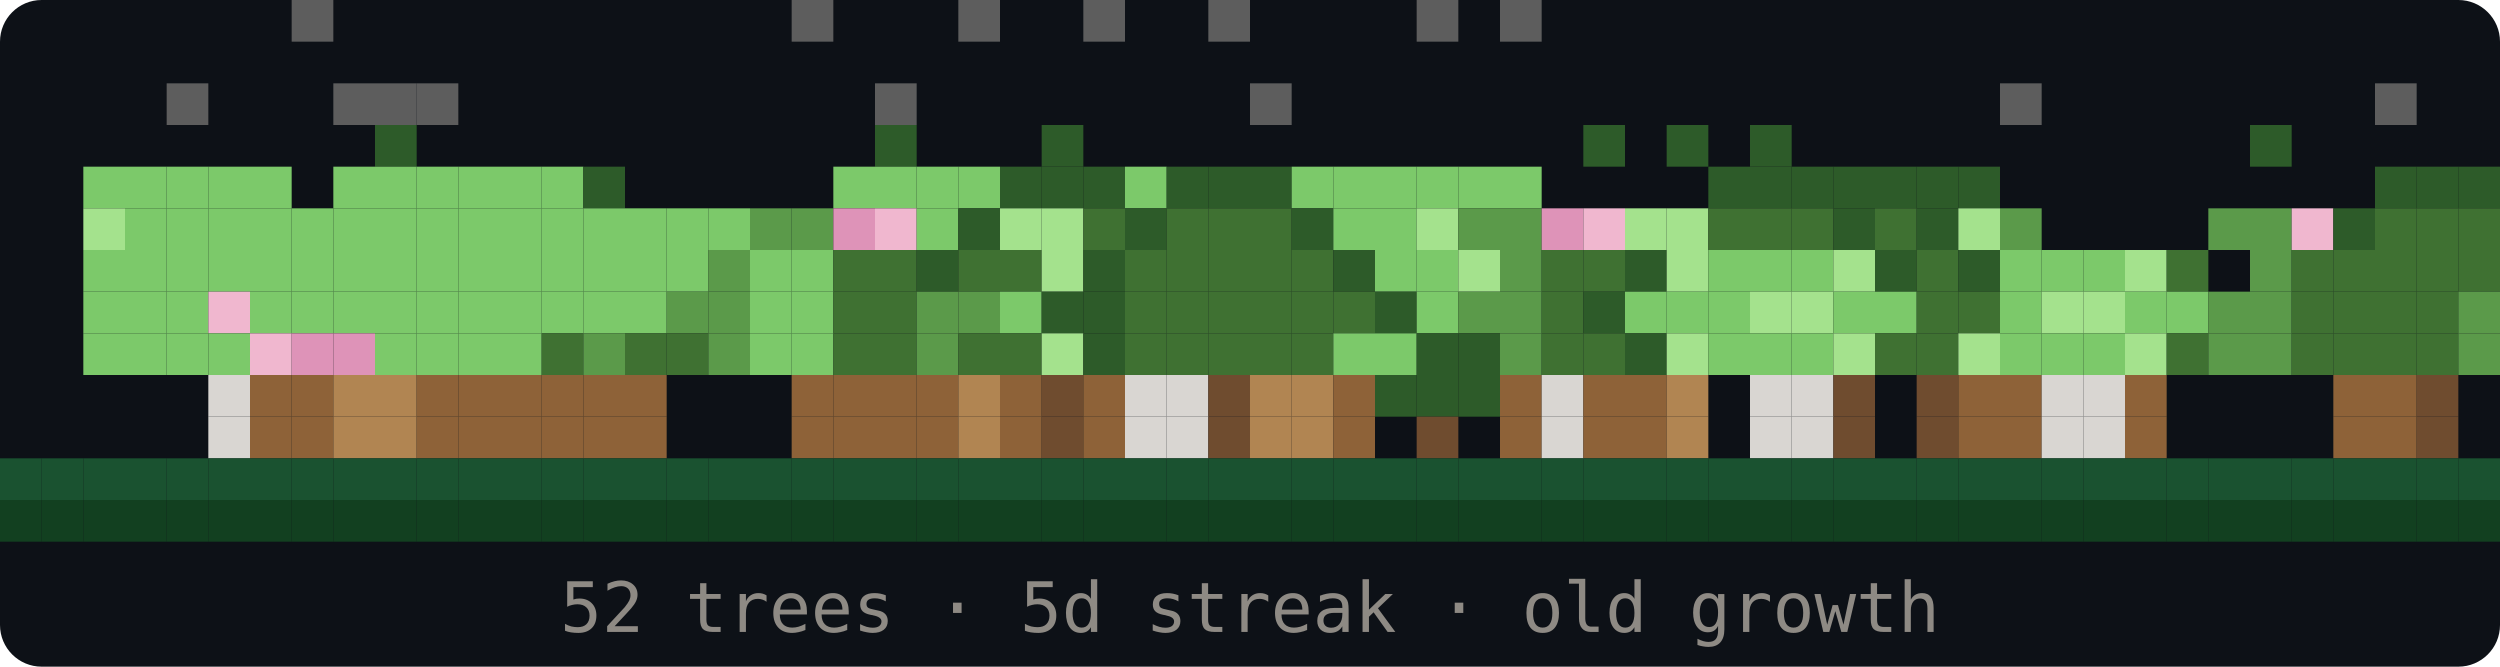
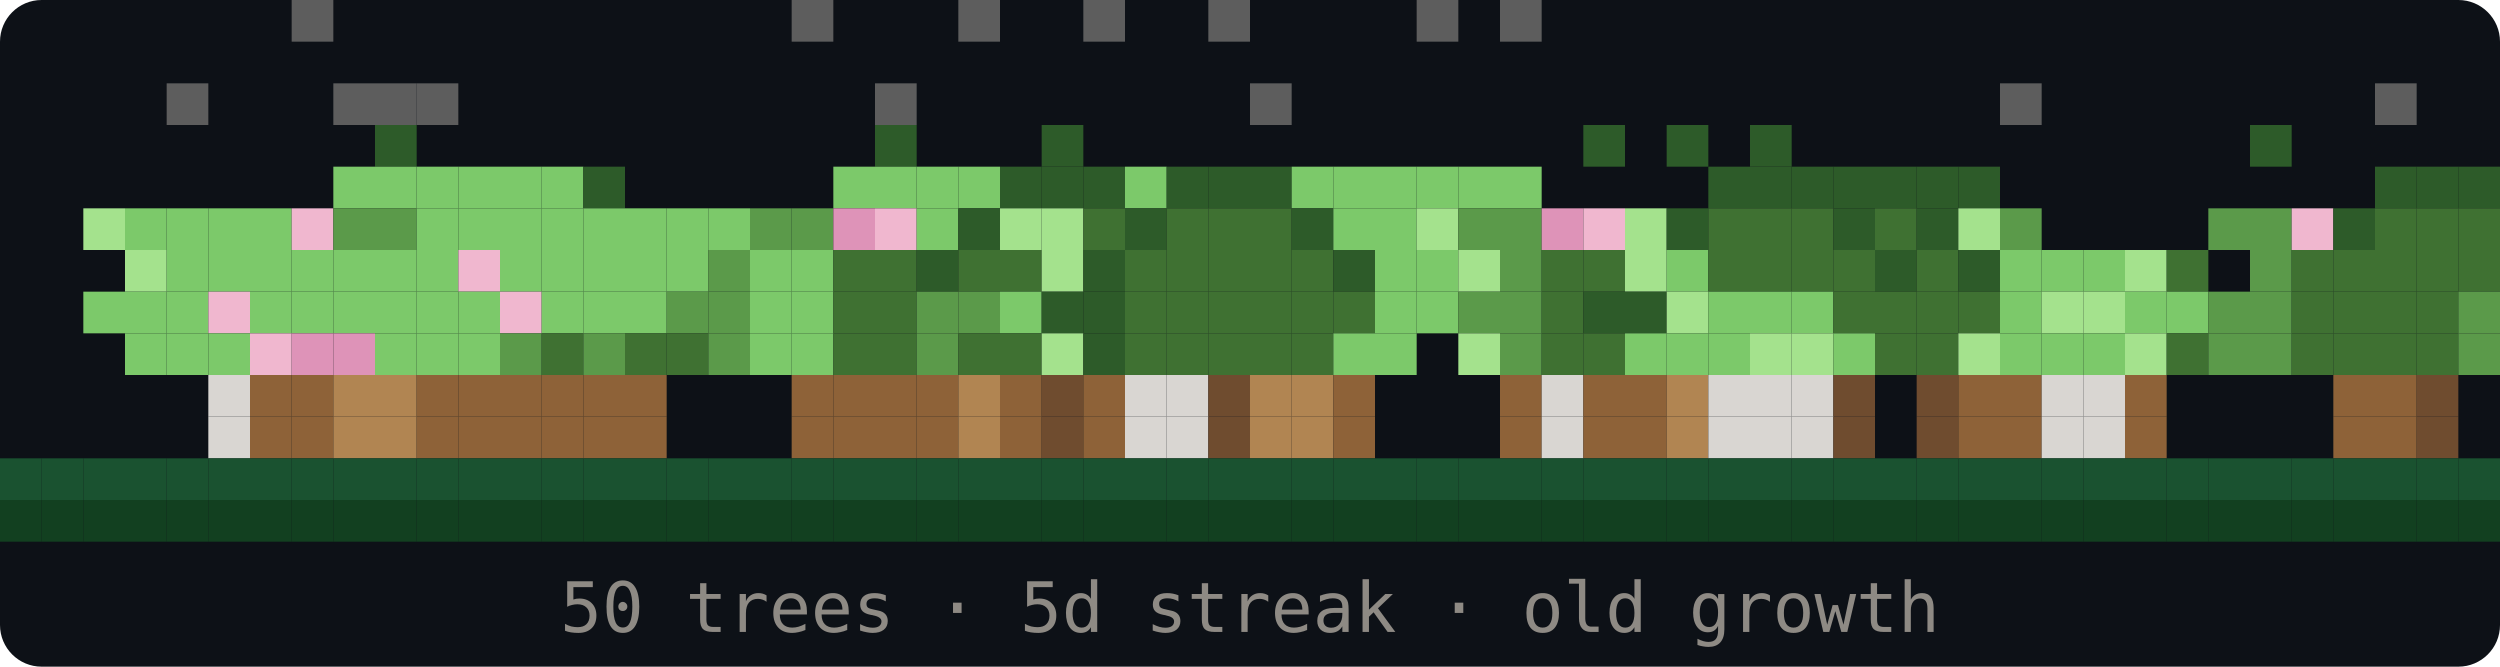
<svg xmlns="http://www.w3.org/2000/svg" width="360" height="96" viewBox="0 0 360 96">
  <rect width="360" height="96" fill="#0d1117" rx="6" />
  <rect x="42" y="0" width="6" height="6" fill="#5d5d5d" />
  <rect x="114" y="0" width="6" height="6" fill="#5d5d5d" />
  <rect x="138" y="0" width="6" height="6" fill="#5d5d5d" />
  <rect x="156" y="0" width="6" height="6" fill="#5d5d5d" />
  <rect x="174" y="0" width="6" height="6" fill="#5d5d5d" />
  <rect x="204" y="0" width="6" height="6" fill="#5d5d5d" />
  <rect x="216" y="0" width="6" height="6" fill="#5d5d5d" />
  <rect x="24" y="12" width="6" height="6" fill="#5d5d5d" />
  <rect x="48" y="12" width="6" height="6" fill="#5d5d5d" />
  <rect x="54" y="12" width="6" height="6" fill="#5d5d5d" />
  <rect x="60" y="12" width="6" height="6" fill="#5d5d5d" />
  <rect x="126" y="12" width="6" height="6" fill="#5d5d5d" />
  <rect x="180" y="12" width="6" height="6" fill="#5d5d5d" />
  <rect x="288" y="12" width="6" height="6" fill="#5d5d5d" />
  <rect x="342" y="12" width="6" height="6" fill="#5d5d5d" />
  <rect x="54" y="18" width="6" height="6" fill="#2d5b29" />
  <rect x="126" y="18" width="6" height="6" fill="#2d5b29" />
  <rect x="150" y="18" width="6" height="6" fill="#2d5b29" />
  <rect x="228" y="18" width="6" height="6" fill="#2d5b29" />
  <rect x="240" y="18" width="6" height="6" fill="#2d5b29" />
  <rect x="252" y="18" width="6" height="6" fill="#2d5b29" />
  <rect x="324" y="18" width="6" height="6" fill="#2d5b29" />
-   <rect x="12" y="24" width="6" height="6" fill="#7cc96a" />
-   <rect x="18" y="24" width="6" height="6" fill="#7cc96a" />
-   <rect x="24" y="24" width="6" height="6" fill="#7cc96a" />
-   <rect x="30" y="24" width="6" height="6" fill="#7cc96a" />
-   <rect x="36" y="24" width="6" height="6" fill="#7cc96a" />
  <rect x="48" y="24" width="6" height="6" fill="#7cc96a" />
  <rect x="54" y="24" width="6" height="6" fill="#7cc96a" />
  <rect x="60" y="24" width="6" height="6" fill="#7cc96a" />
  <rect x="66" y="24" width="6" height="6" fill="#7cc96a" />
  <rect x="72" y="24" width="6" height="6" fill="#7cc96a" />
  <rect x="78" y="24" width="6" height="6" fill="#7cc96a" />
  <rect x="84" y="24" width="6" height="6" fill="#2d5b29" />
  <rect x="120" y="24" width="6" height="6" fill="#7cc96a" />
  <rect x="126" y="24" width="6" height="6" fill="#7cc96a" />
  <rect x="132" y="24" width="6" height="6" fill="#7cc96a" />
  <rect x="138" y="24" width="6" height="6" fill="#7cc96a" />
  <rect x="144" y="24" width="6" height="6" fill="#2d5b29" />
  <rect x="150" y="24" width="6" height="6" fill="#2d5b29" />
  <rect x="156" y="24" width="6" height="6" fill="#2d5b29" />
  <rect x="162" y="24" width="6" height="6" fill="#7cc96a" />
  <rect x="168" y="24" width="6" height="6" fill="#2d5b29" />
  <rect x="174" y="24" width="6" height="6" fill="#2d5b29" />
  <rect x="180" y="24" width="6" height="6" fill="#2d5b29" />
  <rect x="186" y="24" width="6" height="6" fill="#7cc96a" />
  <rect x="192" y="24" width="6" height="6" fill="#7cc96a" />
  <rect x="198" y="24" width="6" height="6" fill="#7cc96a" />
  <rect x="204" y="24" width="6" height="6" fill="#7cc96a" />
  <rect x="210" y="24" width="6" height="6" fill="#7cc96a" />
  <rect x="216" y="24" width="6" height="6" fill="#7cc96a" />
  <rect x="246" y="24" width="6" height="6" fill="#2d5b29" />
  <rect x="252" y="24" width="6" height="6" fill="#2d5b29" />
  <rect x="258" y="24" width="6" height="6" fill="#2d5b29" />
  <rect x="264" y="24" width="6" height="6" fill="#2d5b29" />
  <rect x="270" y="24" width="6" height="6" fill="#2d5b29" />
  <rect x="276" y="24" width="6" height="6" fill="#2d5b29" />
  <rect x="282" y="24" width="6" height="6" fill="#2d5b29" />
  <rect x="342" y="24" width="6" height="6" fill="#2d5b29" />
  <rect x="348" y="24" width="6" height="6" fill="#2d5b29" />
  <rect x="354" y="24" width="6" height="6" fill="#2d5b29" />
  <rect x="12" y="30" width="6" height="6" fill="#a4e28d" />
  <rect x="18" y="30" width="6" height="6" fill="#7cc96a" />
  <rect x="24" y="30" width="6" height="6" fill="#7cc96a" />
  <rect x="30" y="30" width="6" height="6" fill="#7cc96a" />
  <rect x="36" y="30" width="6" height="6" fill="#7cc96a" />
-   <rect x="42" y="30" width="6" height="6" fill="#7cc96a" />
-   <rect x="48" y="30" width="6" height="6" fill="#7cc96a" />
-   <rect x="54" y="30" width="6" height="6" fill="#7cc96a" />
+   <rect x="42" y="30" width="6" height="6" fill="#f0b7cf" />
+   <rect x="48" y="30" width="6" height="6" fill="#5b9a4a" />
+   <rect x="54" y="30" width="6" height="6" fill="#5b9a4a" />
  <rect x="60" y="30" width="6" height="6" fill="#7cc96a" />
  <rect x="66" y="30" width="6" height="6" fill="#7cc96a" />
  <rect x="72" y="30" width="6" height="6" fill="#7cc96a" />
  <rect x="78" y="30" width="6" height="6" fill="#7cc96a" />
  <rect x="84" y="30" width="6" height="6" fill="#7cc96a" />
  <rect x="90" y="30" width="6" height="6" fill="#7cc96a" />
  <rect x="96" y="30" width="6" height="6" fill="#7cc96a" />
  <rect x="102" y="30" width="6" height="6" fill="#7cc96a" />
  <rect x="108" y="30" width="6" height="6" fill="#5b9a4a" />
  <rect x="114" y="30" width="6" height="6" fill="#5b9a4a" />
  <rect x="120" y="30" width="6" height="6" fill="#de93b8" />
  <rect x="126" y="30" width="6" height="6" fill="#f0b7cf" />
  <rect x="132" y="30" width="6" height="6" fill="#7cc96a" />
  <rect x="138" y="30" width="6" height="6" fill="#2d5b29" />
  <rect x="144" y="30" width="6" height="6" fill="#a4e28d" />
  <rect x="150" y="30" width="6" height="6" fill="#a4e28d" />
  <rect x="156" y="30" width="6" height="6" fill="#3f7132" />
  <rect x="162" y="30" width="6" height="6" fill="#2d5b29" />
  <rect x="168" y="30" width="6" height="6" fill="#3f7132" />
  <rect x="174" y="30" width="6" height="6" fill="#3f7132" />
  <rect x="180" y="30" width="6" height="6" fill="#3f7132" />
  <rect x="186" y="30" width="6" height="6" fill="#2d5b29" />
  <rect x="192" y="30" width="6" height="6" fill="#7cc96a" />
  <rect x="198" y="30" width="6" height="6" fill="#7cc96a" />
  <rect x="204" y="30" width="6" height="6" fill="#a4e28d" />
  <rect x="210" y="30" width="6" height="6" fill="#5b9a4a" />
  <rect x="216" y="30" width="6" height="6" fill="#5b9a4a" />
  <rect x="222" y="30" width="6" height="6" fill="#de93b8" />
  <rect x="228" y="30" width="6" height="6" fill="#f0b7cf" />
  <rect x="234" y="30" width="6" height="6" fill="#a4e28d" />
-   <rect x="240" y="30" width="6" height="6" fill="#a4e28d" />
+   <rect x="240" y="30" width="6" height="6" fill="#2d5b29" />
  <rect x="246" y="30" width="6" height="6" fill="#3f7132" />
  <rect x="252" y="30" width="6" height="6" fill="#3f7132" />
  <rect x="258" y="30" width="6" height="6" fill="#3f7132" />
  <rect x="264" y="30" width="6" height="6" fill="#2d5b29" />
  <rect x="270" y="30" width="6" height="6" fill="#3f7132" />
  <rect x="276" y="30" width="6" height="6" fill="#2d5b29" />
  <rect x="282" y="30" width="6" height="6" fill="#a4e28d" />
  <rect x="288" y="30" width="6" height="6" fill="#5b9a4a" />
  <rect x="318" y="30" width="6" height="6" fill="#5b9a4a" />
  <rect x="324" y="30" width="6" height="6" fill="#5b9a4a" />
  <rect x="330" y="30" width="6" height="6" fill="#f0b7cf" />
  <rect x="336" y="30" width="6" height="6" fill="#2d5b29" />
  <rect x="342" y="30" width="6" height="6" fill="#3f7132" />
  <rect x="348" y="30" width="6" height="6" fill="#3f7132" />
  <rect x="354" y="30" width="6" height="6" fill="#3f7132" />
-   <rect x="12" y="36" width="6" height="6" fill="#7cc96a" />
-   <rect x="18" y="36" width="6" height="6" fill="#7cc96a" />
+   <rect x="18" y="36" width="6" height="6" fill="#a4e28d" />
  <rect x="24" y="36" width="6" height="6" fill="#7cc96a" />
  <rect x="30" y="36" width="6" height="6" fill="#7cc96a" />
  <rect x="36" y="36" width="6" height="6" fill="#7cc96a" />
  <rect x="42" y="36" width="6" height="6" fill="#7cc96a" />
  <rect x="48" y="36" width="6" height="6" fill="#7cc96a" />
  <rect x="54" y="36" width="6" height="6" fill="#7cc96a" />
  <rect x="60" y="36" width="6" height="6" fill="#7cc96a" />
-   <rect x="66" y="36" width="6" height="6" fill="#7cc96a" />
+   <rect x="66" y="36" width="6" height="6" fill="#f0b7cf" />
  <rect x="72" y="36" width="6" height="6" fill="#7cc96a" />
  <rect x="78" y="36" width="6" height="6" fill="#7cc96a" />
  <rect x="84" y="36" width="6" height="6" fill="#7cc96a" />
  <rect x="90" y="36" width="6" height="6" fill="#7cc96a" />
  <rect x="96" y="36" width="6" height="6" fill="#7cc96a" />
  <rect x="102" y="36" width="6" height="6" fill="#5b9a4a" />
  <rect x="108" y="36" width="6" height="6" fill="#7cc96a" />
  <rect x="114" y="36" width="6" height="6" fill="#7cc96a" />
  <rect x="120" y="36" width="6" height="6" fill="#3f7132" />
  <rect x="126" y="36" width="6" height="6" fill="#3f7132" />
  <rect x="132" y="36" width="6" height="6" fill="#2d5b29" />
  <rect x="138" y="36" width="6" height="6" fill="#3f7132" />
  <rect x="144" y="36" width="6" height="6" fill="#3f7132" />
  <rect x="150" y="36" width="6" height="6" fill="#a4e28d" />
  <rect x="156" y="36" width="6" height="6" fill="#2d5b29" />
  <rect x="162" y="36" width="6" height="6" fill="#3f7132" />
  <rect x="168" y="36" width="6" height="6" fill="#3f7132" />
  <rect x="174" y="36" width="6" height="6" fill="#3f7132" />
  <rect x="180" y="36" width="6" height="6" fill="#3f7132" />
  <rect x="186" y="36" width="6" height="6" fill="#3f7132" />
  <rect x="192" y="36" width="6" height="6" fill="#2d5b29" />
  <rect x="198" y="36" width="6" height="6" fill="#7cc96a" />
  <rect x="204" y="36" width="6" height="6" fill="#7cc96a" />
  <rect x="210" y="36" width="6" height="6" fill="#a4e28d" />
  <rect x="216" y="36" width="6" height="6" fill="#5b9a4a" />
  <rect x="222" y="36" width="6" height="6" fill="#3f7132" />
  <rect x="228" y="36" width="6" height="6" fill="#3f7132" />
-   <rect x="234" y="36" width="6" height="6" fill="#2d5b29" />
-   <rect x="240" y="36" width="6" height="6" fill="#a4e28d" />
-   <rect x="246" y="36" width="6" height="6" fill="#7cc96a" />
-   <rect x="252" y="36" width="6" height="6" fill="#7cc96a" />
-   <rect x="258" y="36" width="6" height="6" fill="#7cc96a" />
-   <rect x="264" y="36" width="6" height="6" fill="#a4e28d" />
+   <rect x="234" y="36" width="6" height="6" fill="#a4e28d" />
+   <rect x="240" y="36" width="6" height="6" fill="#7cc96a" />
+   <rect x="246" y="36" width="6" height="6" fill="#3f7132" />
+   <rect x="252" y="36" width="6" height="6" fill="#3f7132" />
+   <rect x="258" y="36" width="6" height="6" fill="#3f7132" />
+   <rect x="264" y="36" width="6" height="6" fill="#3f7132" />
  <rect x="270" y="36" width="6" height="6" fill="#2d5b29" />
  <rect x="276" y="36" width="6" height="6" fill="#3f7132" />
  <rect x="282" y="36" width="6" height="6" fill="#2d5b29" />
  <rect x="288" y="36" width="6" height="6" fill="#7cc96a" />
  <rect x="294" y="36" width="6" height="6" fill="#7cc96a" />
  <rect x="300" y="36" width="6" height="6" fill="#7cc96a" />
  <rect x="306" y="36" width="6" height="6" fill="#a4e28d" />
  <rect x="312" y="36" width="6" height="6" fill="#3f7132" />
  <rect x="324" y="36" width="6" height="6" fill="#5b9a4a" />
  <rect x="330" y="36" width="6" height="6" fill="#3f7132" />
  <rect x="336" y="36" width="6" height="6" fill="#3f7132" />
  <rect x="342" y="36" width="6" height="6" fill="#3f7132" />
  <rect x="348" y="36" width="6" height="6" fill="#3f7132" />
  <rect x="354" y="36" width="6" height="6" fill="#3f7132" />
  <rect x="12" y="42" width="6" height="6" fill="#7cc96a" />
  <rect x="18" y="42" width="6" height="6" fill="#7cc96a" />
  <rect x="24" y="42" width="6" height="6" fill="#7cc96a" />
  <rect x="30" y="42" width="6" height="6" fill="#f0b7cf" />
  <rect x="36" y="42" width="6" height="6" fill="#7cc96a" />
  <rect x="42" y="42" width="6" height="6" fill="#7cc96a" />
  <rect x="48" y="42" width="6" height="6" fill="#7cc96a" />
  <rect x="54" y="42" width="6" height="6" fill="#7cc96a" />
  <rect x="60" y="42" width="6" height="6" fill="#7cc96a" />
  <rect x="66" y="42" width="6" height="6" fill="#7cc96a" />
-   <rect x="72" y="42" width="6" height="6" fill="#7cc96a" />
+   <rect x="72" y="42" width="6" height="6" fill="#f0b7cf" />
  <rect x="78" y="42" width="6" height="6" fill="#7cc96a" />
  <rect x="84" y="42" width="6" height="6" fill="#7cc96a" />
  <rect x="90" y="42" width="6" height="6" fill="#7cc96a" />
  <rect x="96" y="42" width="6" height="6" fill="#5b9a4a" />
  <rect x="102" y="42" width="6" height="6" fill="#5b9a4a" />
  <rect x="108" y="42" width="6" height="6" fill="#7cc96a" />
  <rect x="114" y="42" width="6" height="6" fill="#7cc96a" />
  <rect x="120" y="42" width="6" height="6" fill="#3f7132" />
  <rect x="126" y="42" width="6" height="6" fill="#3f7132" />
  <rect x="132" y="42" width="6" height="6" fill="#5b9a4a" />
  <rect x="138" y="42" width="6" height="6" fill="#5b9a4a" />
  <rect x="144" y="42" width="6" height="6" fill="#7cc96a" />
  <rect x="150" y="42" width="6" height="6" fill="#2d5b29" />
  <rect x="156" y="42" width="6" height="6" fill="#2d5b29" />
  <rect x="162" y="42" width="6" height="6" fill="#3f7132" />
  <rect x="168" y="42" width="6" height="6" fill="#3f7132" />
  <rect x="174" y="42" width="6" height="6" fill="#3f7132" />
  <rect x="180" y="42" width="6" height="6" fill="#3f7132" />
  <rect x="186" y="42" width="6" height="6" fill="#3f7132" />
  <rect x="192" y="42" width="6" height="6" fill="#3f7132" />
-   <rect x="198" y="42" width="6" height="6" fill="#2d5b29" />
+   <rect x="198" y="42" width="6" height="6" fill="#7cc96a" />
  <rect x="204" y="42" width="6" height="6" fill="#7cc96a" />
  <rect x="210" y="42" width="6" height="6" fill="#5b9a4a" />
  <rect x="216" y="42" width="6" height="6" fill="#5b9a4a" />
  <rect x="222" y="42" width="6" height="6" fill="#3f7132" />
  <rect x="228" y="42" width="6" height="6" fill="#2d5b29" />
-   <rect x="234" y="42" width="6" height="6" fill="#7cc96a" />
-   <rect x="240" y="42" width="6" height="6" fill="#7cc96a" />
+   <rect x="234" y="42" width="6" height="6" fill="#2d5b29" />
+   <rect x="240" y="42" width="6" height="6" fill="#a4e28d" />
  <rect x="246" y="42" width="6" height="6" fill="#7cc96a" />
-   <rect x="252" y="42" width="6" height="6" fill="#a4e28d" />
-   <rect x="258" y="42" width="6" height="6" fill="#a4e28d" />
-   <rect x="264" y="42" width="6" height="6" fill="#7cc96a" />
-   <rect x="270" y="42" width="6" height="6" fill="#7cc96a" />
+   <rect x="252" y="42" width="6" height="6" fill="#7cc96a" />
+   <rect x="258" y="42" width="6" height="6" fill="#7cc96a" />
+   <rect x="264" y="42" width="6" height="6" fill="#3f7132" />
+   <rect x="270" y="42" width="6" height="6" fill="#3f7132" />
  <rect x="276" y="42" width="6" height="6" fill="#3f7132" />
  <rect x="282" y="42" width="6" height="6" fill="#3f7132" />
  <rect x="288" y="42" width="6" height="6" fill="#7cc96a" />
  <rect x="294" y="42" width="6" height="6" fill="#a4e28d" />
  <rect x="300" y="42" width="6" height="6" fill="#a4e28d" />
  <rect x="306" y="42" width="6" height="6" fill="#7cc96a" />
  <rect x="312" y="42" width="6" height="6" fill="#7cc96a" />
  <rect x="318" y="42" width="6" height="6" fill="#5b9a4a" />
  <rect x="324" y="42" width="6" height="6" fill="#5b9a4a" />
  <rect x="330" y="42" width="6" height="6" fill="#3f7132" />
  <rect x="336" y="42" width="6" height="6" fill="#3f7132" />
  <rect x="342" y="42" width="6" height="6" fill="#3f7132" />
  <rect x="348" y="42" width="6" height="6" fill="#3f7132" />
  <rect x="354" y="42" width="6" height="6" fill="#5b9a4a" />
-   <rect x="12" y="48" width="6" height="6" fill="#7cc96a" />
  <rect x="18" y="48" width="6" height="6" fill="#7cc96a" />
  <rect x="24" y="48" width="6" height="6" fill="#7cc96a" />
  <rect x="30" y="48" width="6" height="6" fill="#7cc96a" />
  <rect x="36" y="48" width="6" height="6" fill="#f0b7cf" />
  <rect x="42" y="48" width="6" height="6" fill="#de93b8" />
  <rect x="48" y="48" width="6" height="6" fill="#de93b8" />
  <rect x="54" y="48" width="6" height="6" fill="#7cc96a" />
  <rect x="60" y="48" width="6" height="6" fill="#7cc96a" />
  <rect x="66" y="48" width="6" height="6" fill="#7cc96a" />
-   <rect x="72" y="48" width="6" height="6" fill="#7cc96a" />
+   <rect x="72" y="48" width="6" height="6" fill="#5b9a4a" />
  <rect x="78" y="48" width="6" height="6" fill="#3f7132" />
  <rect x="84" y="48" width="6" height="6" fill="#5b9a4a" />
  <rect x="90" y="48" width="6" height="6" fill="#3f7132" />
  <rect x="96" y="48" width="6" height="6" fill="#3f7132" />
  <rect x="102" y="48" width="6" height="6" fill="#5b9a4a" />
  <rect x="108" y="48" width="6" height="6" fill="#7cc96a" />
  <rect x="114" y="48" width="6" height="6" fill="#7cc96a" />
  <rect x="120" y="48" width="6" height="6" fill="#3f7132" />
  <rect x="126" y="48" width="6" height="6" fill="#3f7132" />
  <rect x="132" y="48" width="6" height="6" fill="#5b9a4a" />
  <rect x="138" y="48" width="6" height="6" fill="#3f7132" />
  <rect x="144" y="48" width="6" height="6" fill="#3f7132" />
  <rect x="150" y="48" width="6" height="6" fill="#a4e28d" />
  <rect x="156" y="48" width="6" height="6" fill="#2d5b29" />
  <rect x="162" y="48" width="6" height="6" fill="#3f7132" />
  <rect x="168" y="48" width="6" height="6" fill="#3f7132" />
  <rect x="174" y="48" width="6" height="6" fill="#3f7132" />
  <rect x="180" y="48" width="6" height="6" fill="#3f7132" />
  <rect x="186" y="48" width="6" height="6" fill="#3f7132" />
  <rect x="192" y="48" width="6" height="6" fill="#7cc96a" />
  <rect x="198" y="48" width="6" height="6" fill="#7cc96a" />
-   <rect x="204" y="48" width="6" height="6" fill="#2d5b29" />
-   <rect x="210" y="48" width="6" height="6" fill="#2d5b29" />
+   <rect x="210" y="48" width="6" height="6" fill="#a4e28d" />
  <rect x="216" y="48" width="6" height="6" fill="#5b9a4a" />
  <rect x="222" y="48" width="6" height="6" fill="#3f7132" />
  <rect x="228" y="48" width="6" height="6" fill="#3f7132" />
-   <rect x="234" y="48" width="6" height="6" fill="#2d5b29" />
-   <rect x="240" y="48" width="6" height="6" fill="#a4e28d" />
+   <rect x="234" y="48" width="6" height="6" fill="#7cc96a" />
+   <rect x="240" y="48" width="6" height="6" fill="#7cc96a" />
  <rect x="246" y="48" width="6" height="6" fill="#7cc96a" />
-   <rect x="252" y="48" width="6" height="6" fill="#7cc96a" />
-   <rect x="258" y="48" width="6" height="6" fill="#7cc96a" />
-   <rect x="264" y="48" width="6" height="6" fill="#a4e28d" />
+   <rect x="252" y="48" width="6" height="6" fill="#a4e28d" />
+   <rect x="258" y="48" width="6" height="6" fill="#a4e28d" />
+   <rect x="264" y="48" width="6" height="6" fill="#7cc96a" />
  <rect x="270" y="48" width="6" height="6" fill="#3f7132" />
  <rect x="276" y="48" width="6" height="6" fill="#3f7132" />
  <rect x="282" y="48" width="6" height="6" fill="#a4e28d" />
  <rect x="288" y="48" width="6" height="6" fill="#7cc96a" />
  <rect x="294" y="48" width="6" height="6" fill="#7cc96a" />
  <rect x="300" y="48" width="6" height="6" fill="#7cc96a" />
  <rect x="306" y="48" width="6" height="6" fill="#a4e28d" />
  <rect x="312" y="48" width="6" height="6" fill="#3f7132" />
  <rect x="318" y="48" width="6" height="6" fill="#5b9a4a" />
  <rect x="324" y="48" width="6" height="6" fill="#5b9a4a" />
  <rect x="330" y="48" width="6" height="6" fill="#3f7132" />
  <rect x="336" y="48" width="6" height="6" fill="#3f7132" />
  <rect x="342" y="48" width="6" height="6" fill="#3f7132" />
  <rect x="348" y="48" width="6" height="6" fill="#3f7132" />
  <rect x="354" y="48" width="6" height="6" fill="#5b9a4a" />
  <rect x="30" y="54" width="6" height="6" fill="#d9d6d2" />
  <rect x="36" y="54" width="6" height="6" fill="#8e6238" />
  <rect x="42" y="54" width="6" height="6" fill="#8e6238" />
  <rect x="48" y="54" width="6" height="6" fill="#b18552" />
  <rect x="54" y="54" width="6" height="6" fill="#b18552" />
  <rect x="60" y="54" width="6" height="6" fill="#8e6238" />
  <rect x="66" y="54" width="6" height="6" fill="#8e6238" />
  <rect x="72" y="54" width="6" height="6" fill="#8e6238" />
  <rect x="78" y="54" width="6" height="6" fill="#8e6238" />
  <rect x="84" y="54" width="6" height="6" fill="#8e6238" />
  <rect x="90" y="54" width="6" height="6" fill="#8e6238" />
  <rect x="114" y="54" width="6" height="6" fill="#8e6238" />
  <rect x="120" y="54" width="6" height="6" fill="#8e6238" />
  <rect x="126" y="54" width="6" height="6" fill="#8e6238" />
  <rect x="132" y="54" width="6" height="6" fill="#8e6238" />
  <rect x="138" y="54" width="6" height="6" fill="#b18552" />
  <rect x="144" y="54" width="6" height="6" fill="#8e6238" />
  <rect x="150" y="54" width="6" height="6" fill="#6f4c2f" />
  <rect x="156" y="54" width="6" height="6" fill="#8e6238" />
  <rect x="162" y="54" width="6" height="6" fill="#d9d6d2" />
  <rect x="168" y="54" width="6" height="6" fill="#d9d6d2" />
  <rect x="174" y="54" width="6" height="6" fill="#6f4c2f" />
  <rect x="180" y="54" width="6" height="6" fill="#b18552" />
  <rect x="186" y="54" width="6" height="6" fill="#b18552" />
  <rect x="192" y="54" width="6" height="6" fill="#8e6238" />
-   <rect x="198" y="54" width="6" height="6" fill="#2d5b29" />
-   <rect x="204" y="54" width="6" height="6" fill="#2d5b29" />
-   <rect x="210" y="54" width="6" height="6" fill="#2d5b29" />
  <rect x="216" y="54" width="6" height="6" fill="#8e6238" />
  <rect x="222" y="54" width="6" height="6" fill="#d9d6d2" />
  <rect x="228" y="54" width="6" height="6" fill="#8e6238" />
  <rect x="234" y="54" width="6" height="6" fill="#8e6238" />
  <rect x="240" y="54" width="6" height="6" fill="#b18552" />
+   <rect x="246" y="54" width="6" height="6" fill="#d9d6d2" />
  <rect x="252" y="54" width="6" height="6" fill="#d9d6d2" />
  <rect x="258" y="54" width="6" height="6" fill="#d9d6d2" />
  <rect x="264" y="54" width="6" height="6" fill="#6f4c2f" />
  <rect x="276" y="54" width="6" height="6" fill="#6f4c2f" />
  <rect x="282" y="54" width="6" height="6" fill="#8e6238" />
  <rect x="288" y="54" width="6" height="6" fill="#8e6238" />
  <rect x="294" y="54" width="6" height="6" fill="#d9d6d2" />
  <rect x="300" y="54" width="6" height="6" fill="#d9d6d2" />
  <rect x="306" y="54" width="6" height="6" fill="#8e6238" />
  <rect x="336" y="54" width="6" height="6" fill="#8e6238" />
  <rect x="342" y="54" width="6" height="6" fill="#8e6238" />
  <rect x="348" y="54" width="6" height="6" fill="#6f4c2f" />
  <rect x="30" y="60" width="6" height="6" fill="#d9d6d2" />
  <rect x="36" y="60" width="6" height="6" fill="#8e6238" />
  <rect x="42" y="60" width="6" height="6" fill="#8e6238" />
  <rect x="48" y="60" width="6" height="6" fill="#b18552" />
  <rect x="54" y="60" width="6" height="6" fill="#b18552" />
  <rect x="60" y="60" width="6" height="6" fill="#8e6238" />
  <rect x="66" y="60" width="6" height="6" fill="#8e6238" />
  <rect x="72" y="60" width="6" height="6" fill="#8e6238" />
  <rect x="78" y="60" width="6" height="6" fill="#8e6238" />
  <rect x="84" y="60" width="6" height="6" fill="#8e6238" />
  <rect x="90" y="60" width="6" height="6" fill="#8e6238" />
  <rect x="114" y="60" width="6" height="6" fill="#8e6238" />
  <rect x="120" y="60" width="6" height="6" fill="#8e6238" />
  <rect x="126" y="60" width="6" height="6" fill="#8e6238" />
  <rect x="132" y="60" width="6" height="6" fill="#8e6238" />
  <rect x="138" y="60" width="6" height="6" fill="#b18552" />
  <rect x="144" y="60" width="6" height="6" fill="#8e6238" />
  <rect x="150" y="60" width="6" height="6" fill="#6f4c2f" />
  <rect x="156" y="60" width="6" height="6" fill="#8e6238" />
  <rect x="162" y="60" width="6" height="6" fill="#d9d6d2" />
  <rect x="168" y="60" width="6" height="6" fill="#d9d6d2" />
  <rect x="174" y="60" width="6" height="6" fill="#6f4c2f" />
  <rect x="180" y="60" width="6" height="6" fill="#b18552" />
  <rect x="186" y="60" width="6" height="6" fill="#b18552" />
  <rect x="192" y="60" width="6" height="6" fill="#8e6238" />
-   <rect x="204" y="60" width="6" height="6" fill="#6f4c2f" />
  <rect x="216" y="60" width="6" height="6" fill="#8e6238" />
  <rect x="222" y="60" width="6" height="6" fill="#d9d6d2" />
  <rect x="228" y="60" width="6" height="6" fill="#8e6238" />
  <rect x="234" y="60" width="6" height="6" fill="#8e6238" />
  <rect x="240" y="60" width="6" height="6" fill="#b18552" />
+   <rect x="246" y="60" width="6" height="6" fill="#d9d6d2" />
  <rect x="252" y="60" width="6" height="6" fill="#d9d6d2" />
  <rect x="258" y="60" width="6" height="6" fill="#d9d6d2" />
  <rect x="264" y="60" width="6" height="6" fill="#6f4c2f" />
  <rect x="276" y="60" width="6" height="6" fill="#6f4c2f" />
  <rect x="282" y="60" width="6" height="6" fill="#8e6238" />
  <rect x="288" y="60" width="6" height="6" fill="#8e6238" />
  <rect x="294" y="60" width="6" height="6" fill="#d9d6d2" />
  <rect x="300" y="60" width="6" height="6" fill="#d9d6d2" />
  <rect x="306" y="60" width="6" height="6" fill="#8e6238" />
  <rect x="336" y="60" width="6" height="6" fill="#8e6238" />
  <rect x="342" y="60" width="6" height="6" fill="#8e6238" />
  <rect x="348" y="60" width="6" height="6" fill="#6f4c2f" />
  <rect x="0" y="66" width="6" height="6" fill="#1a5230" />
  <rect x="6" y="66" width="6" height="6" fill="#1a5230" />
  <rect x="12" y="66" width="6" height="6" fill="#1a5230" />
  <rect x="18" y="66" width="6" height="6" fill="#1a5230" />
  <rect x="24" y="66" width="6" height="6" fill="#1a5230" />
  <rect x="30" y="66" width="6" height="6" fill="#1a5230" />
  <rect x="36" y="66" width="6" height="6" fill="#1a5230" />
  <rect x="42" y="66" width="6" height="6" fill="#1a5230" />
  <rect x="48" y="66" width="6" height="6" fill="#1a5230" />
  <rect x="54" y="66" width="6" height="6" fill="#1a5230" />
  <rect x="60" y="66" width="6" height="6" fill="#1a5230" />
  <rect x="66" y="66" width="6" height="6" fill="#1a5230" />
  <rect x="72" y="66" width="6" height="6" fill="#1a5230" />
  <rect x="78" y="66" width="6" height="6" fill="#1a5230" />
  <rect x="84" y="66" width="6" height="6" fill="#1a5230" />
  <rect x="90" y="66" width="6" height="6" fill="#1a5230" />
  <rect x="96" y="66" width="6" height="6" fill="#1a5230" />
  <rect x="102" y="66" width="6" height="6" fill="#1a5230" />
  <rect x="108" y="66" width="6" height="6" fill="#1a5230" />
  <rect x="114" y="66" width="6" height="6" fill="#1a5230" />
  <rect x="120" y="66" width="6" height="6" fill="#1a5230" />
  <rect x="126" y="66" width="6" height="6" fill="#1a5230" />
  <rect x="132" y="66" width="6" height="6" fill="#1a5230" />
  <rect x="138" y="66" width="6" height="6" fill="#1a5230" />
  <rect x="144" y="66" width="6" height="6" fill="#1a5230" />
  <rect x="150" y="66" width="6" height="6" fill="#1a5230" />
  <rect x="156" y="66" width="6" height="6" fill="#1a5230" />
  <rect x="162" y="66" width="6" height="6" fill="#1a5230" />
  <rect x="168" y="66" width="6" height="6" fill="#1a5230" />
  <rect x="174" y="66" width="6" height="6" fill="#1a5230" />
  <rect x="180" y="66" width="6" height="6" fill="#1a5230" />
  <rect x="186" y="66" width="6" height="6" fill="#1a5230" />
  <rect x="192" y="66" width="6" height="6" fill="#1a5230" />
  <rect x="198" y="66" width="6" height="6" fill="#1a5230" />
  <rect x="204" y="66" width="6" height="6" fill="#1a5230" />
  <rect x="210" y="66" width="6" height="6" fill="#1a5230" />
  <rect x="216" y="66" width="6" height="6" fill="#1a5230" />
  <rect x="222" y="66" width="6" height="6" fill="#1a5230" />
  <rect x="228" y="66" width="6" height="6" fill="#1a5230" />
  <rect x="234" y="66" width="6" height="6" fill="#1a5230" />
  <rect x="240" y="66" width="6" height="6" fill="#1a5230" />
  <rect x="246" y="66" width="6" height="6" fill="#1a5230" />
  <rect x="252" y="66" width="6" height="6" fill="#1a5230" />
  <rect x="258" y="66" width="6" height="6" fill="#1a5230" />
  <rect x="264" y="66" width="6" height="6" fill="#1a5230" />
  <rect x="270" y="66" width="6" height="6" fill="#1a5230" />
  <rect x="276" y="66" width="6" height="6" fill="#1a5230" />
  <rect x="282" y="66" width="6" height="6" fill="#1a5230" />
  <rect x="288" y="66" width="6" height="6" fill="#1a5230" />
  <rect x="294" y="66" width="6" height="6" fill="#1a5230" />
  <rect x="300" y="66" width="6" height="6" fill="#1a5230" />
  <rect x="306" y="66" width="6" height="6" fill="#1a5230" />
  <rect x="312" y="66" width="6" height="6" fill="#1a5230" />
  <rect x="318" y="66" width="6" height="6" fill="#1a5230" />
  <rect x="324" y="66" width="6" height="6" fill="#1a5230" />
  <rect x="330" y="66" width="6" height="6" fill="#1a5230" />
  <rect x="336" y="66" width="6" height="6" fill="#1a5230" />
  <rect x="342" y="66" width="6" height="6" fill="#1a5230" />
  <rect x="348" y="66" width="6" height="6" fill="#1a5230" />
  <rect x="354" y="66" width="6" height="6" fill="#1a5230" />
  <rect x="0" y="72" width="6" height="6" fill="#124020" />
  <rect x="6" y="72" width="6" height="6" fill="#124020" />
  <rect x="12" y="72" width="6" height="6" fill="#124020" />
  <rect x="18" y="72" width="6" height="6" fill="#124020" />
  <rect x="24" y="72" width="6" height="6" fill="#124020" />
  <rect x="30" y="72" width="6" height="6" fill="#124020" />
  <rect x="36" y="72" width="6" height="6" fill="#124020" />
  <rect x="42" y="72" width="6" height="6" fill="#124020" />
  <rect x="48" y="72" width="6" height="6" fill="#124020" />
  <rect x="54" y="72" width="6" height="6" fill="#124020" />
  <rect x="60" y="72" width="6" height="6" fill="#124020" />
  <rect x="66" y="72" width="6" height="6" fill="#124020" />
  <rect x="72" y="72" width="6" height="6" fill="#124020" />
  <rect x="78" y="72" width="6" height="6" fill="#124020" />
  <rect x="84" y="72" width="6" height="6" fill="#124020" />
  <rect x="90" y="72" width="6" height="6" fill="#124020" />
  <rect x="96" y="72" width="6" height="6" fill="#124020" />
  <rect x="102" y="72" width="6" height="6" fill="#124020" />
  <rect x="108" y="72" width="6" height="6" fill="#124020" />
  <rect x="114" y="72" width="6" height="6" fill="#124020" />
  <rect x="120" y="72" width="6" height="6" fill="#124020" />
  <rect x="126" y="72" width="6" height="6" fill="#124020" />
  <rect x="132" y="72" width="6" height="6" fill="#124020" />
  <rect x="138" y="72" width="6" height="6" fill="#124020" />
  <rect x="144" y="72" width="6" height="6" fill="#124020" />
  <rect x="150" y="72" width="6" height="6" fill="#124020" />
  <rect x="156" y="72" width="6" height="6" fill="#124020" />
  <rect x="162" y="72" width="6" height="6" fill="#124020" />
  <rect x="168" y="72" width="6" height="6" fill="#124020" />
  <rect x="174" y="72" width="6" height="6" fill="#124020" />
  <rect x="180" y="72" width="6" height="6" fill="#124020" />
  <rect x="186" y="72" width="6" height="6" fill="#124020" />
  <rect x="192" y="72" width="6" height="6" fill="#124020" />
  <rect x="198" y="72" width="6" height="6" fill="#124020" />
  <rect x="204" y="72" width="6" height="6" fill="#124020" />
  <rect x="210" y="72" width="6" height="6" fill="#124020" />
  <rect x="216" y="72" width="6" height="6" fill="#124020" />
  <rect x="222" y="72" width="6" height="6" fill="#124020" />
  <rect x="228" y="72" width="6" height="6" fill="#124020" />
  <rect x="234" y="72" width="6" height="6" fill="#124020" />
  <rect x="240" y="72" width="6" height="6" fill="#124020" />
  <rect x="246" y="72" width="6" height="6" fill="#124020" />
  <rect x="252" y="72" width="6" height="6" fill="#124020" />
  <rect x="258" y="72" width="6" height="6" fill="#124020" />
  <rect x="264" y="72" width="6" height="6" fill="#124020" />
  <rect x="270" y="72" width="6" height="6" fill="#124020" />
  <rect x="276" y="72" width="6" height="6" fill="#124020" />
  <rect x="282" y="72" width="6" height="6" fill="#124020" />
  <rect x="288" y="72" width="6" height="6" fill="#124020" />
  <rect x="294" y="72" width="6" height="6" fill="#124020" />
  <rect x="300" y="72" width="6" height="6" fill="#124020" />
  <rect x="306" y="72" width="6" height="6" fill="#124020" />
  <rect x="312" y="72" width="6" height="6" fill="#124020" />
  <rect x="318" y="72" width="6" height="6" fill="#124020" />
  <rect x="324" y="72" width="6" height="6" fill="#124020" />
  <rect x="330" y="72" width="6" height="6" fill="#124020" />
  <rect x="336" y="72" width="6" height="6" fill="#124020" />
  <rect x="342" y="72" width="6" height="6" fill="#124020" />
  <rect x="348" y="72" width="6" height="6" fill="#124020" />
  <rect x="354" y="72" width="6" height="6" fill="#124020" />
-   <text x="180" y="91" text-anchor="middle" fill="#8e8a84" font-family="monospace" font-size="10">52 trees · 5d streak · old growth</text>
+   <text x="180" y="91" text-anchor="middle" fill="#8e8a84" font-family="monospace" font-size="10">50 trees · 5d streak · old growth</text>
</svg>
